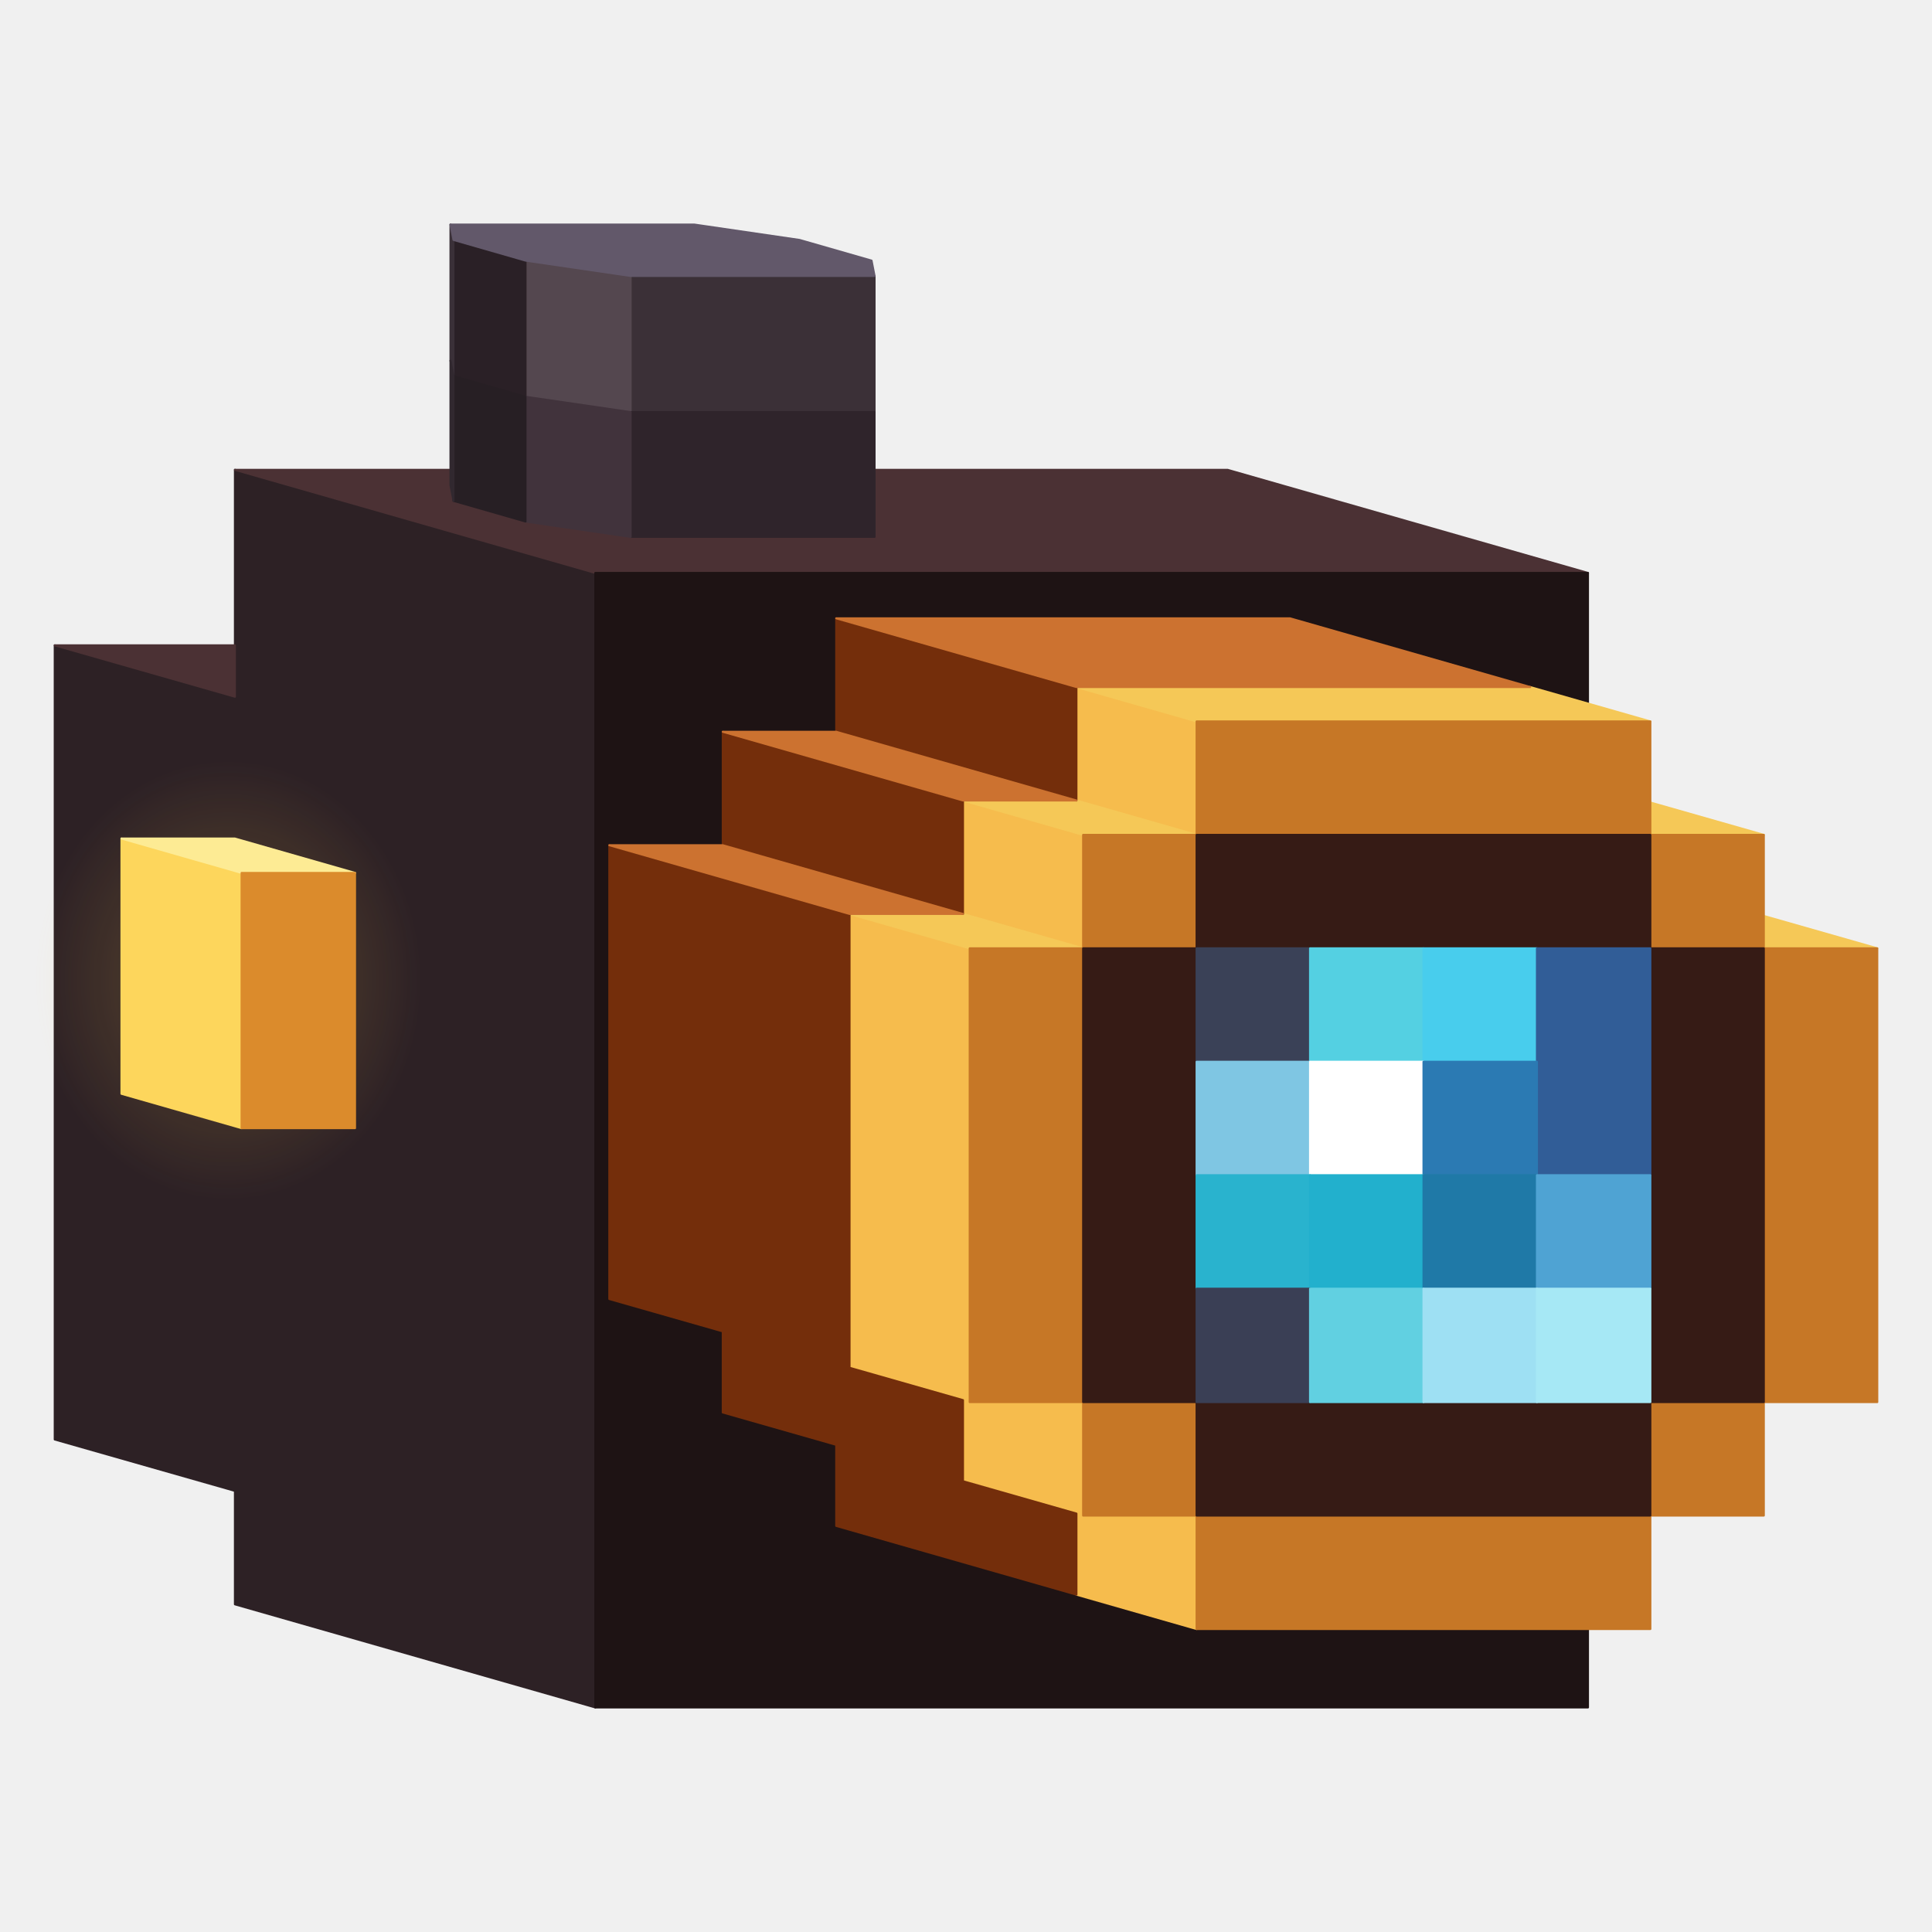
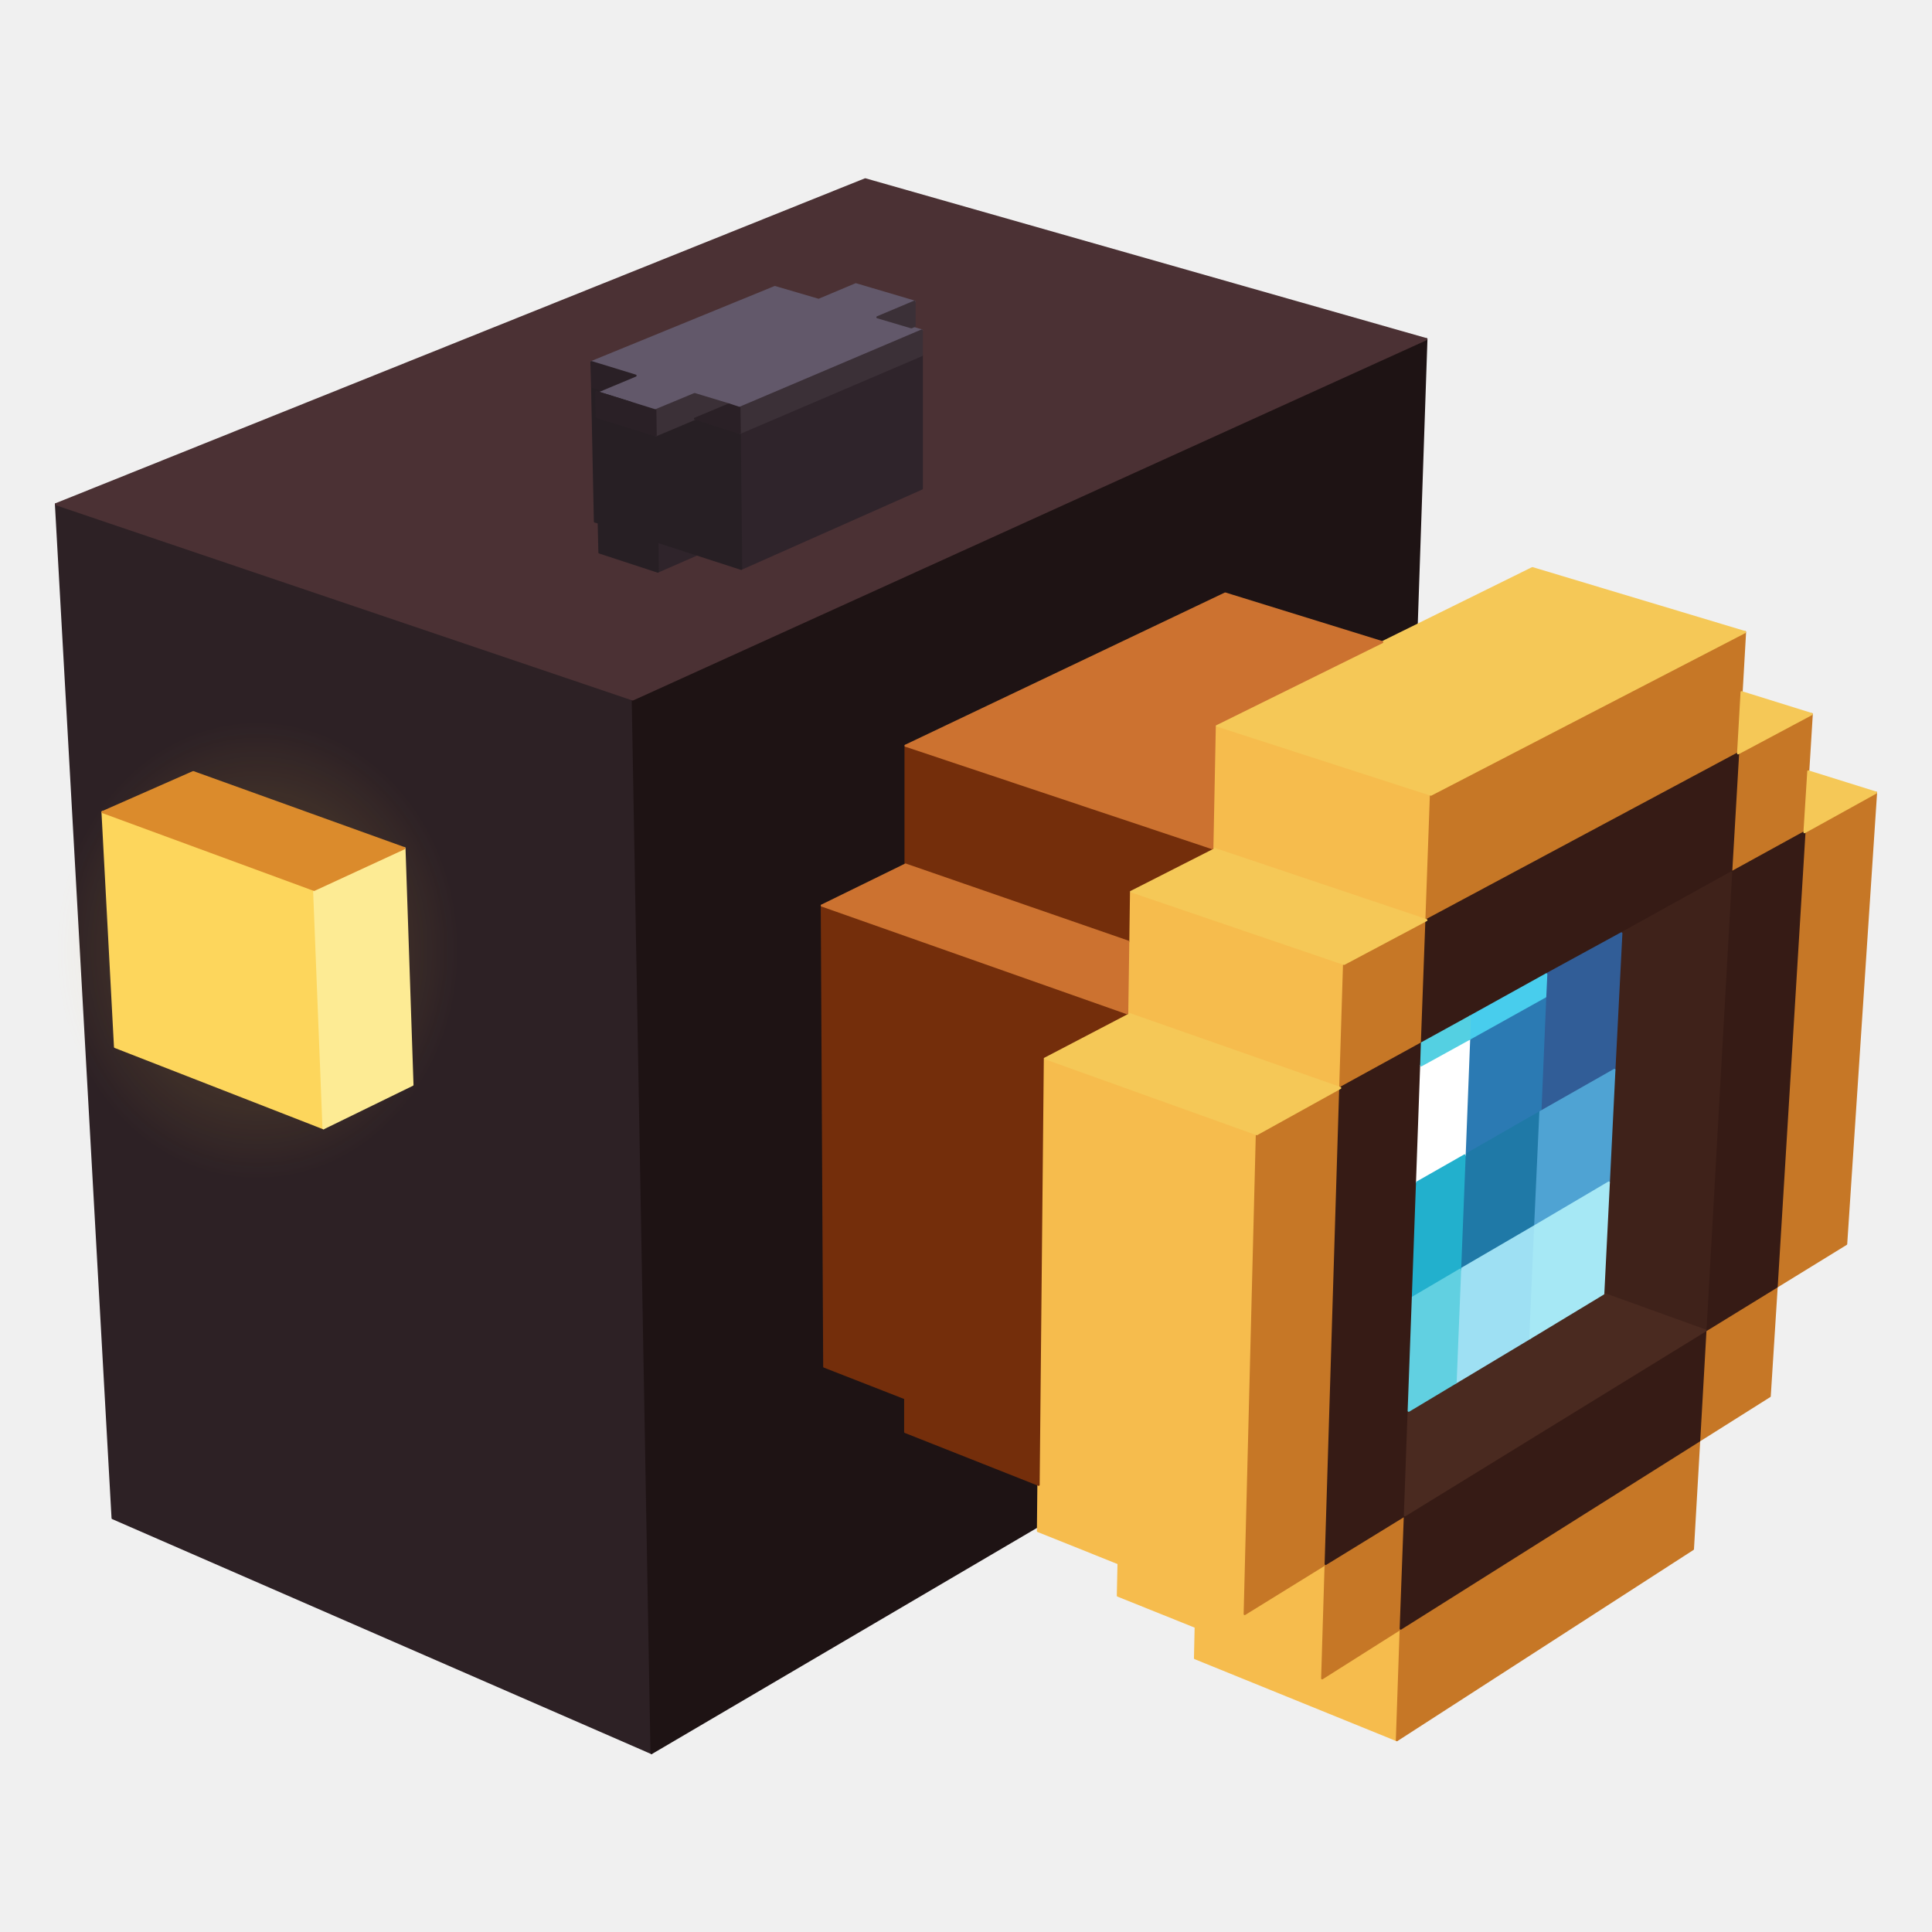
- <svg xmlns="http://www.w3.org/2000/svg" width="579" height="579" viewBox="5.6 -51.3 579 579">
+ <svg xmlns="http://www.w3.org/2000/svg" width="556" height="556" viewBox="5.9 -29.6 556 556">
  <defs>
-     <radialGradient id="mm-mark-glow" cx="0" cy="0" r="58" gradientTransform="matrix(1 0 0 1.138 74 242.46)" gradientUnits="userSpaceOnUse">
+     <radialGradient id="mm-mark-glow" cx="80" cy="243.9" r="58" gradientTransform="translate(80 243.9) scale(1 1.138) translate(-80.0 -243.9)" gradientUnits="userSpaceOnUse">
      <stop offset="0" stop-color="#ffd25a" stop-opacity="0.34" />
      <stop offset="0.5" stop-color="#ffc94f" stop-opacity="0.12" />
      <stop offset="1" stop-color="#ffc94f" stop-opacity="0" />
    </radialGradient>
  </defs>
  <g stroke-width="0.6" stroke-linejoin="round">
    <g id="Body">
-       <path fill="#2d2125" stroke="#2d2125" d="M76 429.5L184 460.4L184 120.4L76 89.5L76 200L112 210.3L112 286.8L78 286.8L76 286.2Z" />
-       <path fill="#4b3134" stroke="#4b3134" d="M76 89.5L184 120.4L481.5 120.4L373.5 89.5L267.7 89.5L267.7 109.6L194.6 109.6L163.1 105L141.5 98.8L140.6 94.1L140.6 89.5Z" />
-       <path fill="#1e1314" stroke="#1e1314" d="M184 120.4L184 460.4L481.5 460.4L481.5 436.9L364.2 436.9L256.2 406L256.2 381.7L222.2 372L222.2 347.7L188.2 338L188.2 202L222.2 202L222.2 168L256.2 168L256.2 134L392.2 134L481.5 159.6L481.5 120.4Z" />
-     </g>
-     <g id="Grip">
-       <path fill="#2d2125" stroke="#2d2125" d="M22 142.1L22 380.1L76 395.5L76 286.2L42 276.5L42 200L76 200L76 157.5Z" />
-       <path fill="#4b3134" stroke="#4b3134" d="M22 142.1L76 157.5L76 142.1Z" />
+       <path fill="#2d2125" stroke="#2d2125" d="M22 115.5L38.3 407.3L193.4 474.9L188 171.7ZM122.3 214.5L124.6 282.6L99 295.1L39 271.7L35.4 204.1L61.5 192.6Z" />
+       <path fill="#1e1314" stroke="#1e1314" d="M416.4 68L188 171.7L193.4 474.9L304.6 409.6L304.8 397.7L266.4 382.5L266.4 372.8L243.1 363.7L242.4 231L266.5 219.2L266.5 185L358.5 141.2L403.7 155.2L413.6 150.4Z" />
+       <path fill="#4b3134" stroke="#4b3134" d="M22 115.5L188 171.7L416.4 68L254.9 22ZM178.2 120.8L177.1 120.5L176.1 74.6L228.9 53L241.5 56.7L252.2 52.2L269.1 57.2L269.1 64.9L271.2 65.5L271.1 111L219.2 134.1L206.4 130L195.2 134.9L178.4 129.4Z" />
    </g>
    <g id="Lens">
-       <path fill="#f6bc4d" stroke="#f6bc4d" d="M328.2 154.6L328.2 188.6L364.2 198.9L364.2 164.9ZM260.2 358.6L294.2 368.3L294.2 392.6L328.2 402.3L328.2 426.6L364.2 436.9L364.2 402.9L330.2 402.9L330.2 368.9L296.2 368.9L296.2 232.9L260.2 222.6ZM294.2 188.6L294.2 222.6L330.2 232.9L330.2 198.9Z" />
-       <path fill="#f5c857" stroke="#f5c857" d="M534.2 223.2L534.2 232.9L568.2 232.9ZM500.2 189.2L500.2 198.9L534.2 198.9ZM328.2 154.6L364.2 164.9L500.2 164.9L464.2 154.6ZM294.2 188.6L330.2 198.9L364.2 198.9L328.2 188.6ZM260.2 222.6L296.2 232.9L330.2 232.9L294.2 222.6Z" />
-       <path fill="#c67726" stroke="#c67726" d="M296.2 368.9L330.2 368.9L330.2 402.9L364.2 402.9L364.2 436.9L500.2 436.9L500.2 402.9L534.2 402.9L534.2 368.9L568.2 368.9L568.2 232.9L534.2 232.9L534.2 198.9L500.2 198.9L500.2 164.9L364.2 164.9L364.2 198.9L330.2 198.9L330.2 232.9L296.2 232.9ZM364.2 232.9L364.2 198.9L500.2 198.9L500.2 232.9L534.2 232.9L534.2 368.9L500.2 368.9L500.2 402.9L364.2 402.9L364.2 368.9L330.2 368.9L330.2 232.9Z" />
-       <path fill="#361b15" stroke="#361b15" d="M330.2 368.9L364.2 368.9L364.2 402.9L500.2 402.9L500.2 368.9L534.2 368.9L534.2 232.9L500.2 232.9L500.2 198.9L364.2 198.9L364.2 232.9L330.2 232.9ZM500.2 232.9L500.2 368.9L364.2 368.9L364.2 232.9Z" />
-       <path fill="#3a4157" stroke="#3a4157" d="M364.2 266.9L398.2 266.9L398.2 232.9L364.2 232.9Z" />
-       <path fill="#54d0e2" stroke="#54d0e2" d="M398.2 266.9L432.2 266.9L432.2 232.9L398.2 232.9Z" />
-       <path fill="#48cded" stroke="#48cded" d="M432.2 266.9L466.2 266.9L466.2 232.9L432.2 232.9Z" />
-       <path fill="#315d97" stroke="#315d97" d="M466.2 232.9L466.2 300.9L500.2 300.9L500.2 232.9Z" />
-       <path fill="#7fc6e3" stroke="#7fc6e3" d="M364.2 300.9L398.2 300.9L398.2 266.9L364.2 266.9Z" />
-       <path fill="#ffffff" stroke="#ffffff" d="M398.2 300.9L432.2 300.9L432.2 266.9L398.2 266.9Z" />
-       <path fill="#2b7ab3" stroke="#2b7ab3" d="M432.2 300.9L466.2 300.9L466.2 266.9L432.2 266.9Z" />
-       <path fill="#29b3ce" stroke="#29b3ce" d="M364.2 334.9L398.2 334.9L398.2 300.9L364.2 300.9Z" />
-       <path fill="#22b0cd" stroke="#22b0cd" d="M398.2 334.9L432.2 334.9L432.2 300.9L398.2 300.9Z" />
-       <path fill="#1f79a7" stroke="#1f79a7" d="M432.2 334.9L466.2 334.9L466.2 300.9L432.2 300.9Z" />
-       <path fill="#4fa3d3" stroke="#4fa3d3" d="M466.2 334.9L500.2 334.9L500.2 300.9L466.2 300.9Z" />
-       <path fill="#3a3f55" stroke="#3a3f55" d="M364.2 368.9L398.2 368.9L398.2 334.9L364.2 334.9Z" />
-       <path fill="#61d0e1" stroke="#61d0e1" d="M398.2 368.9L432.2 368.9L432.2 334.9L398.2 334.9Z" />
-       <path fill="#9ee0f3" stroke="#9ee0f3" d="M432.2 368.9L466.2 368.9L466.2 334.9L432.2 334.9Z" />
-       <path fill="#a6e8f5" stroke="#a6e8f5" d="M466.2 368.9L500.2 368.9L500.2 334.9L466.2 334.9Z" />
+       <path fill="#f6bc4d" stroke="#f6bc4d" d="M355.5 179L354.8 214.5L416.4 235.2L417.7 199.1ZM304.6 411L327.8 420.3L327.6 429.6L350 438.6L349.8 447.6L407.9 471.2L409 439.1L386.4 453.4L387.4 420.5L364.1 434.8L367.6 296.8L306 274.7ZM330.3 262L391.6 283.5L391.6 283.5L392.7 247.8L330.8 226.7Z" />
+       <path fill="#c67726" stroke="#c67726" d="M364.1 434.9L387.4 420.5L386.4 453.4L409 439.1L407.9 471.2L493.1 416.2L494.9 385L515.2 372.2L517.2 340.7L537.2 328.4L545.8 198.5L525.2 209.9L527.3 175.9L506.1 187.2L508.1 152.3L417.7 199.1L416.4 235.2L392.7 247.8L391.6 283.5L367.6 296.8ZM391.6 283.5L415.1 270.6L416.4 235.2L506.1 187.2L504.1 221.5L525.2 209.9L517.2 340.7L496.7 353.3L494.9 385L409 439.1L410.2 406.5L387.4 420.5Z" />
+       <path fill="#361b15" stroke="#361b15" d="M387.4 420.5L410.2 406.5L409 439.1L494.9 385L496.7 353.3L517.2 340.7L525.2 209.9L504.1 221.5L506.1 187.2L416.4 235.2L415.1 270.6L391.6 283.5ZM415.1 270.6L504.1 221.5L496.7 353.3L410.2 406.5Z" />
+       <path fill="#f5c857" stroke="#f5c857" d="M526.3 192.4L525.2 209.9L545.8 198.5ZM506.1 187.2L527.3 175.9L527.3 175.9L507.1 169.6ZM355.5 179L417.7 199.1L508.1 152.3L446.9 133.9ZM330.8 226.7L392.7 247.8L416.4 235.2L354.8 214.5ZM306 274.7L367.6 296.8L391.6 283.5L330.3 262Z" />
+       <path fill="#3f221a" stroke="#3f221a" d="M467.3 342.7L496.7 353.3L504.1 221.5L472.5 239Z" />
+       <path fill="#4a2a20" stroke="#4a2a20" d="M411.3 376.4L410.2 406.5L496.7 353.3L467.3 342.7Z" />
+       <path fill="#315d97" stroke="#315d97" d="M449.2 290.4L470.5 278.3L472.5 239L450.9 250.8Z" />
+       <path fill="#2b7ab3" stroke="#2b7ab3" d="M427.4 302.9L449.2 290.4L450.6 257.2L428.7 269.4Z" />
+       <path fill="#1f79a7" stroke="#1f79a7" d="M426.1 335.8L447.7 323.2L449.2 290.4L427.4 302.9Z" />
+       <path fill="#9ee0f3" stroke="#9ee0f3" d="M424.8 368.3L446.3 355.4L447.7 323.2L426.1 335.8Z" />
+       <path fill="#4fa3d3" stroke="#4fa3d3" d="M447.7 323.2L468.9 310.7L470.5 278.3L449.2 290.4Z" />
+       <path fill="#a6e8f5" stroke="#a6e8f5" d="M446.3 355.4L467.3 342.7L468.9 310.7L447.7 323.2Z" />
+       <path fill="#ffffff" stroke="#ffffff" d="M413.7 310.7L427.4 302.9L428.7 269.4L414.9 277Z" />
+       <path fill="#22b0cd" stroke="#22b0cd" d="M412.5 343.8L426.1 335.8L427.4 302.9L413.7 310.7Z" />
+       <path fill="#61d0e1" stroke="#61d0e1" d="M411.3 376.4L424.8 368.3L426.1 335.8L412.5 343.8Z" />
+       <path fill="#48cded" stroke="#48cded" d="M428.7 269.4L450.6 257.2L450.9 250.8L428.9 263Z" />
+       <path fill="#54d0e2" stroke="#54d0e2" d="M414.9 277L428.7 269.4L428.9 263L415.1 270.6Z" />
    </g>
    <g id="Barrel">
-       <path fill="#742e0b" stroke="#742e0b" d="M256.2 134L256.2 168L328.2 188.6L328.2 154.6ZM188.2 338L222.2 347.7L222.2 372L256.2 381.7L256.2 406L328.2 426.6L328.2 402.3L294.2 392.6L294.2 368.3L260.2 358.6L260.2 222.6L188.2 202ZM222.2 168L222.2 202L294.2 222.6L294.2 188.6Z" />
-       <path fill="#cc7230" stroke="#cc7230" d="M256.2 134L328.2 154.6L464.2 154.6L392.2 134ZM222.2 168L294.2 188.6L328.2 188.6L256.2 168ZM188.2 202L260.2 222.6L294.2 222.6L222.2 202Z" />
+       <path fill="#742e0b" stroke="#742e0b" d="M266.5 219.2L330.6 241.4L330.8 226.7L354.8 214.5L266.5 185ZM242.4 231L243.1 363.7L266.4 372.8L266.4 382.5L304.8 397.7L306 274.7L330.3 262Z" />
+       <path fill="#cc7230" stroke="#cc7230" d="M266.5 185L354.8 214.5L355.5 179L403.7 155.2L358.5 141.2ZM242.4 231L330.3 262L330.3 262L330.6 241.4L266.5 219.2Z" />
    </g>
    <g id="Viewfinder">
-       <path fill="#3b3037" stroke="#3b3037" d="M194.6 31.4L194.6 72.2L267.7 72.2L267.7 31.4Z" />
-       <path fill="#54474f" stroke="#54474f" d="M163.1 67.6L194.6 72.2L194.6 31.4L163.1 26.8Z" />
-       <path fill="#2a2026" stroke="#2a2026" d="M141.5 20.6L141.5 61.4L163.1 67.6L163.1 26.8Z" />
-       <path fill="#3a3038" stroke="#3a3038" d="M140.6 16L140.6 56.7L141.5 61.4L141.5 20.6Z" />
-       <path fill="#62586a" stroke="#62586a" d="M140.6 16L141.5 20.6L163.1 26.8L194.6 31.4L267.7 31.4L266.8 26.8L245.2 20.6L213.7 16Z" />
-       <path fill="#2f242b" stroke="#2f242b" d="M194.6 72.2L194.6 109.6L267.7 109.6L267.7 72.2Z" />
-       <path fill="#41333c" stroke="#41333c" d="M163.1 105L194.6 109.6L194.6 72.2L163.1 67.6Z" />
-       <path fill="#271f24" stroke="#271f24" d="M141.5 61.4L141.5 98.8L163.1 105L163.1 67.6Z" />
-       <path fill="#31282f" stroke="#31282f" d="M140.6 56.8L140.6 94.1L141.5 98.8L141.5 61.4Z" />
+       <path fill="#2f242b" stroke="#2f242b" d="M218.8 95L219.2 134.1L271.2 111L271.2 72.6ZM195.1 126.3L195.2 134.9L206.4 130Z" />
+       <path fill="#62586a" stroke="#62586a" d="M176.1 74.6L188.8 78.5L177.5 83.2L194.5 88.5L205.8 83.8L218.7 87.8L271.2 65.5L258.4 61.7L269.1 57.2L252.2 52.2L241.5 56.7L228.9 53Z" />
+       <path fill="#271f24" stroke="#271f24" d="M176.3 81.7L177.1 120.5L178.2 120.8L178.4 129.4L195.2 134.9L195.1 126.3L219.2 134.1L218.8 95L205.9 90.9L194.6 95.7L177.6 90.4L177.5 83.2L187.4 86.3L177.5 83.2L179 82.6Z" />
+       <path fill="#3b3037" stroke="#3b3037" d="M218.7 87.8L218.8 95L271.2 72.6L271.2 65.5ZM258.4 61.7L268.2 64.6L269.1 64.2L269.1 57.2ZM194.5 88.5L194.6 95.7L215.7 86.8L205.8 83.8Z" />
+       <path fill="#2a2026" stroke="#2a2026" d="M205.9 90.9L218.8 95L218.8 95L218.7 87.8L215.7 86.8ZM177.5 83.2L177.6 90.4L194.6 95.7L194.5 88.5ZM176.1 74.6L176.3 81.7L179 82.6L188.8 78.5Z" />
    </g>
    <g id="ButtonGlow">
-       <path fill="url(#mm-mark-glow)" d="M16 242.46C16 206.009 41.967 176.46 74 176.46C106.033 176.46 132 206.009 132 242.46C132 278.911 106.033 308.46 74 308.46C41.967 308.46 16 278.911 16 242.46Z" />
+       <path fill="url(#mm-mark-glow)" d="M22 243.9C22 207.4 48 177.9 80 177.9C112 177.9 138 207.4 138 243.9C138 280.3 112 309.9 80 309.9C48 309.9 22 280.3 22 243.9Z" />
    </g>
    <g id="Button">
-       <path fill="#fdd65c" stroke="#fdd65c" d="M42 200L42 276.5L78 286.8L78 210.3Z" />
-       <path fill="#fdeb94" stroke="#fdeb94" d="M42 200L78 210.3L112 210.3L76 200Z" />
-       <path fill="#db8b2c" stroke="#db8b2c" d="M78 286.8L112 286.8L112 210.3L78 210.3Z" />
+       <path fill="#fdd65c" stroke="#fdd65c" d="M35.4 204.1L39 271.7L99 295.1L96.3 226.5Z" />
+       <path fill="#fdeb94" stroke="#fdeb94" d="M96.3 226.5L99 295.1L99 295.1L124.6 282.6L122.3 214.5Z" />
+       <path fill="#db8b2c" stroke="#db8b2c" d="M35.4 204.1L96.3 226.5L122.3 214.5L61.5 192.6Z" />
    </g>
  </g>
</svg>
